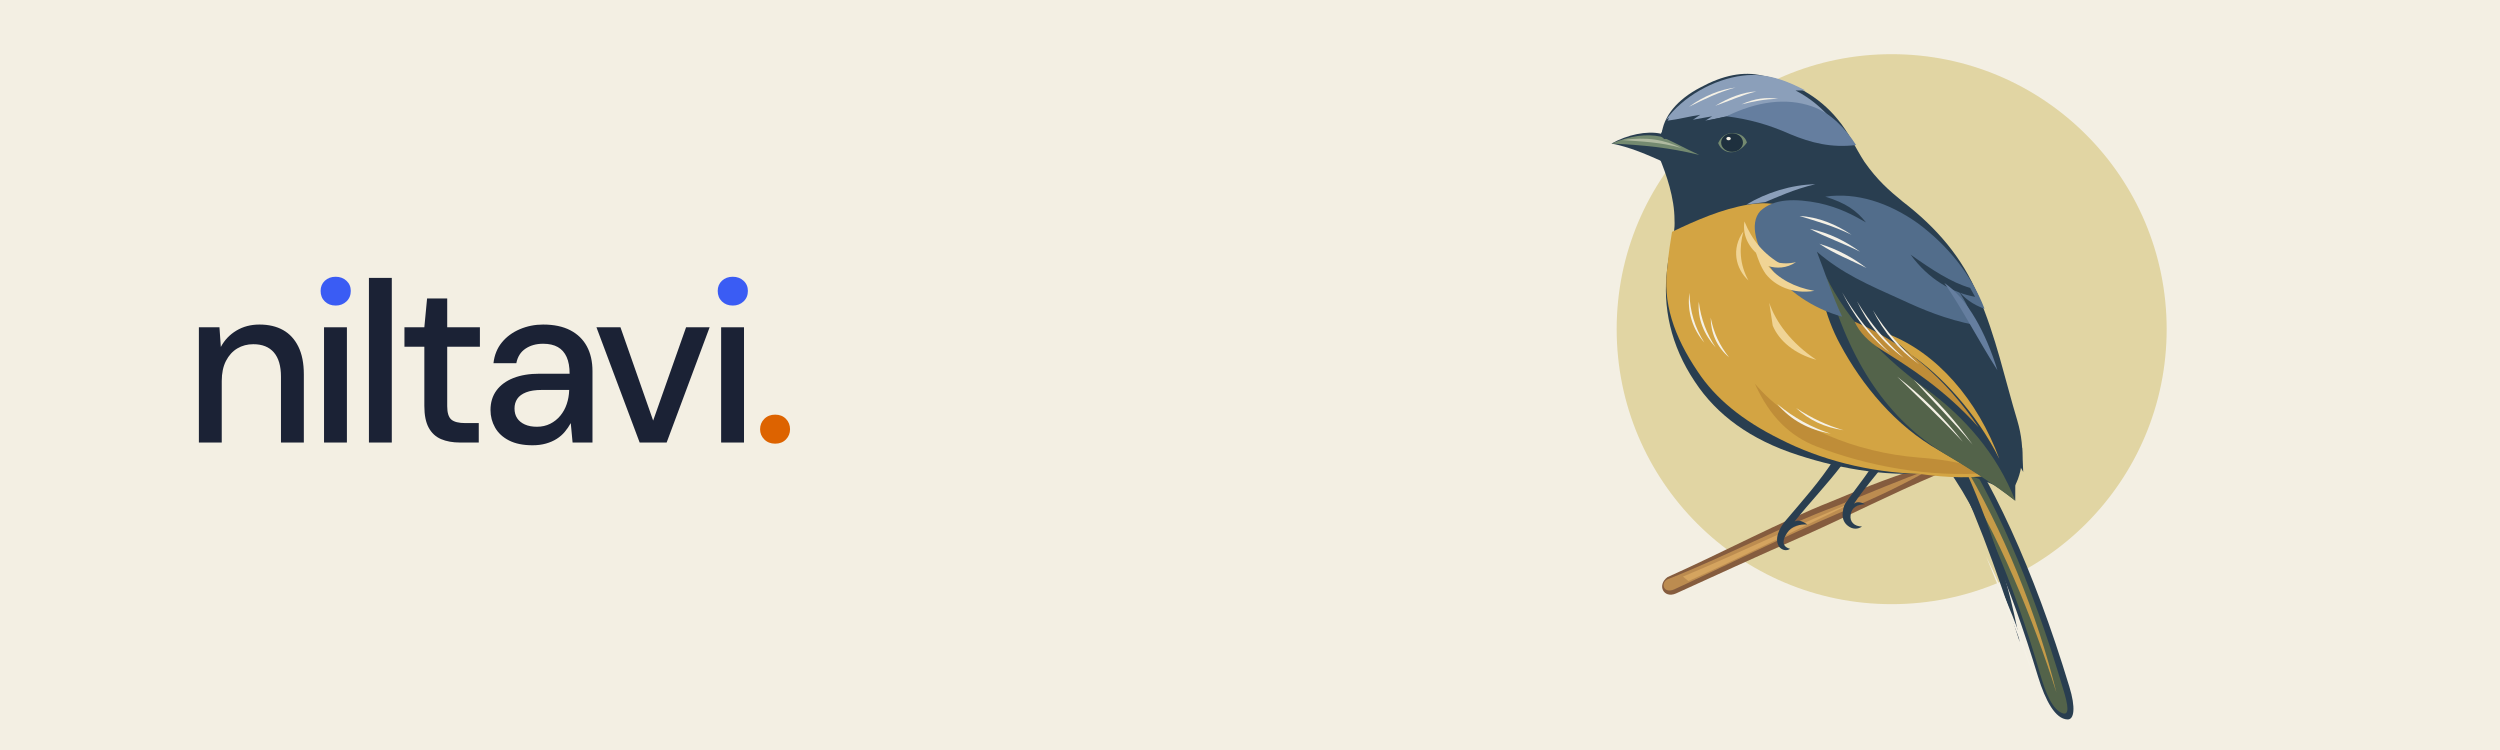
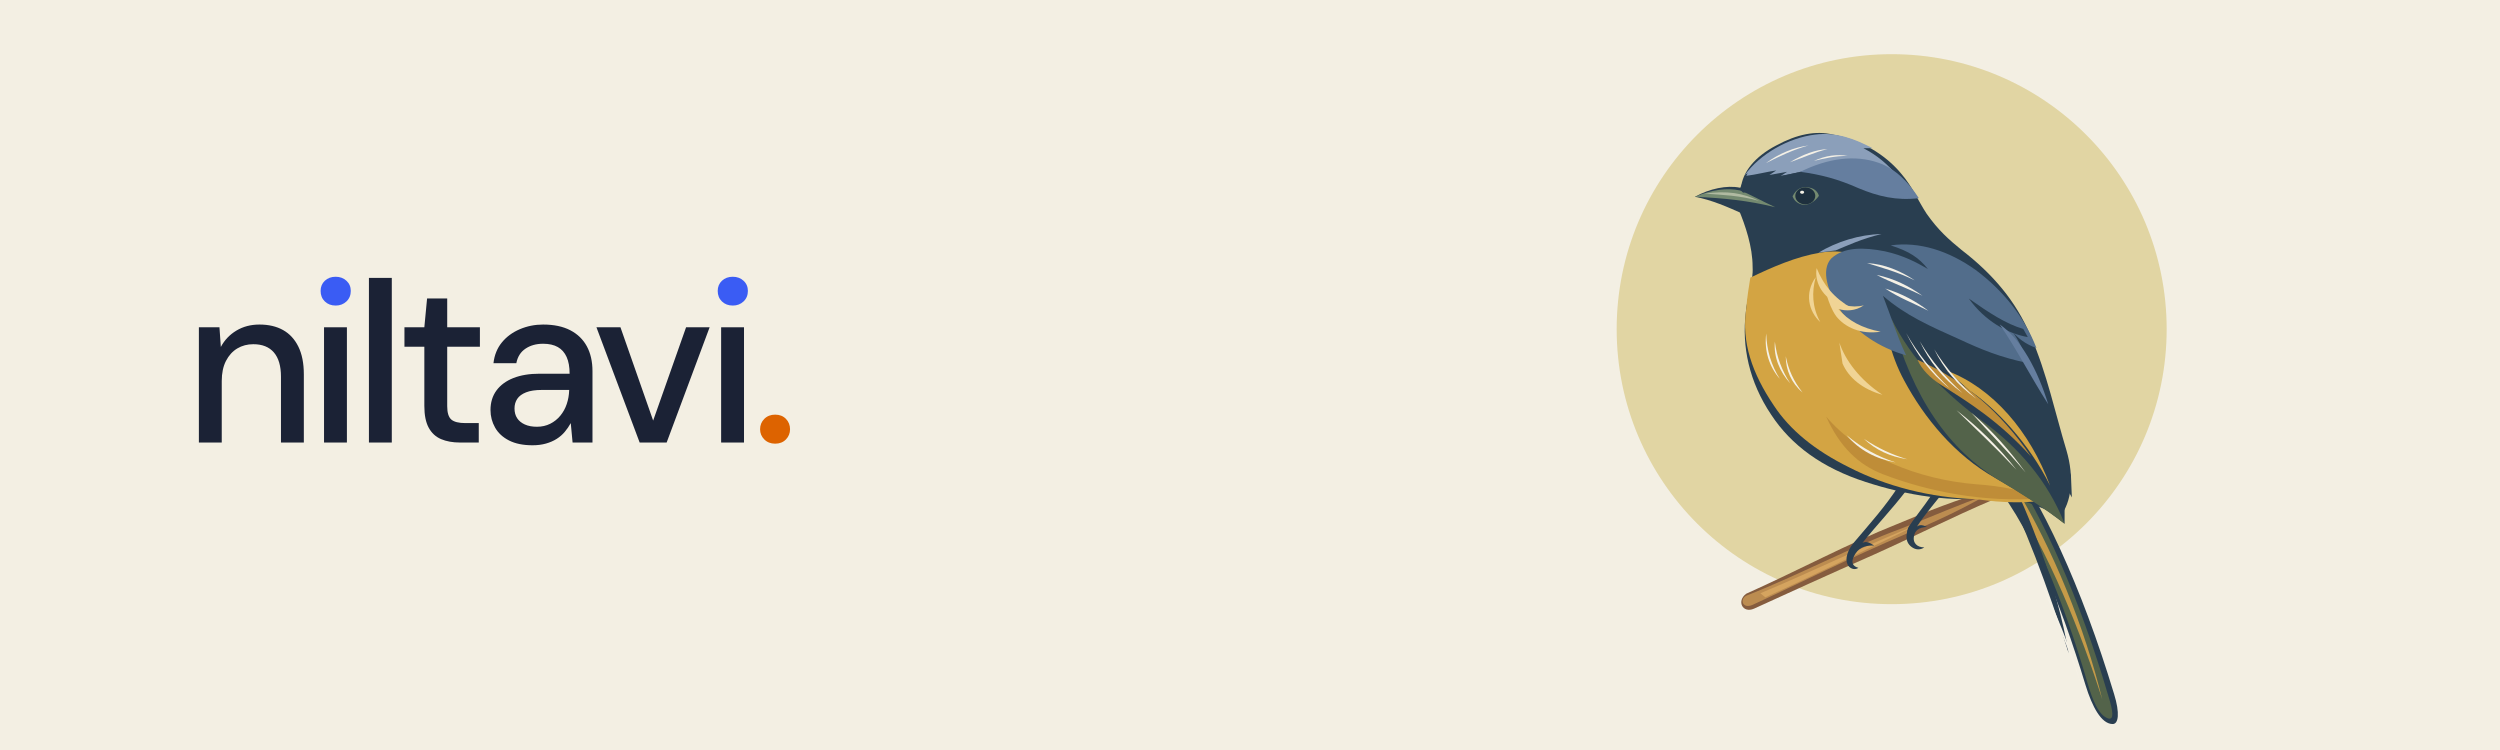
<svg xmlns="http://www.w3.org/2000/svg" viewBox="0 0 1200 360" width="1200" height="360" role="img" aria-labelledby="title desc">
  <rect width="1200" height="360" fill="#f3efe3" />
  <circle cx="908" cy="158" r="132" fill="#e1d5a3" />
  <svg x="88" y="119" width="300" height="110" viewBox="0 0 82 30">
    <g transform="translate(0 25.5) scale(1 -1)">
      <path fill="#1B2235" d="M2.04 0L2.04 15.12L4.74 15.12L4.92 12.54L4.92 12.54Q5.64 13.89 6.96 14.685Q8.28 15.48 9.99 15.48Q11.79 15.48 13.08 14.76Q14.37 14.04 15.09 12.585Q15.81 11.13 15.81 8.94L15.81 0L12.81 0L12.81 8.64Q12.81 10.74 11.88 11.82Q10.95 12.9 9.18 12.9Q8.01 12.9 7.08 12.345Q6.15 11.79 5.595 10.71Q5.04 9.63 5.04 8.07L5.04 0Z" />
      <path fill="#1B2235" d="M18.46 0L18.46 15.12L21.46 15.12L21.46 0Z" />
      <path fill="#3A5CF4" d="M19.99 17.97Q19.12 17.97 18.565 18.51Q18.01 19.05 18.01 19.89Q18.01 20.7 18.565 21.225Q19.12 21.75 19.99 21.75Q20.83 21.75 21.4 21.225Q21.97 20.7 21.97 19.89Q21.97 19.05 21.4 18.51Q20.83 17.97 19.99 17.97Z" />
      <path fill="#1B2235" d="M24.35 0L24.35 21.6L27.35 21.6L27.35 0Z" />
      <path fill="#1B2235" d="M36.3 0Q34.86 0 33.81 0.45Q32.76 0.9 32.19 1.95Q31.62 3 31.62 4.8L31.62 12.57L29.01 12.57L29.01 15.12L31.62 15.12L31.98 18.9L34.62 18.9L34.62 15.12L38.91 15.12L38.91 12.57L34.62 12.57L34.62 4.77Q34.62 3.48 35.16 3.015Q35.7 2.55 37.02 2.55L38.76 2.55L38.76 0Z" />
      <path fill="#1B2235" d="M45.82 -0.36Q43.96 -0.36 42.73 0.27Q41.5 0.9 40.9 1.965Q40.3 3.03 40.3 4.26Q40.3 5.76 41.08 6.825Q41.86 7.89 43.3 8.46Q44.74 9.03 46.75 9.03L50.68 9.03Q50.68 10.35 50.29 11.22Q49.9 12.09 49.135 12.525Q48.37 12.96 47.2 12.96Q45.85 12.96 44.89 12.315Q43.93 11.67 43.69 10.41L40.69 10.41Q40.87 12 41.785 13.125Q42.7 14.25 44.14 14.865Q45.58 15.48 47.2 15.48Q49.33 15.48 50.77 14.73Q52.21 13.98 52.945 12.615Q53.68 11.25 53.68 9.36L53.68 0L51.07 0L50.83 2.55L50.83 2.55Q50.5 1.95 50.05 1.41Q49.6 0.87 48.985 0.48Q48.37 0.09 47.575 -0.135Q46.78 -0.36 45.82 -0.36ZM46.39 2.07Q47.35 2.07 48.13 2.46Q48.91 2.85 49.465 3.525Q50.02 4.2 50.305 5.055Q50.59 5.91 50.62 6.81L50.62 6.9L47.05 6.9Q45.76 6.9 44.965 6.585Q44.17 6.27 43.81 5.73Q43.45 5.19 43.45 4.47Q43.45 3.72 43.795 3.195Q44.14 2.67 44.8 2.37Q45.46 2.07 46.39 2.07Z" />
      <path fill="#1B2235" d="M59.87 0L54.2 15.12L57.35 15.12L61.64 2.88L61.64 2.88L65.96 15.12L69.05 15.12L63.41 0Z" />
      <path fill="#1B2235" d="M70.56 0L70.56 15.12L73.56 15.12L73.56 0Z" />
      <path fill="#3A5CF4" d="M72.09 17.97Q71.22 17.97 70.665 18.51Q70.11 19.05 70.11 19.89Q70.11 20.7 70.665 21.225Q71.22 21.75 72.09 21.75Q72.93 21.75 73.5 21.225Q74.07 20.7 74.07 19.89Q74.07 19.05 73.5 18.51Q72.93 17.97 72.09 17.97Z" />
      <path fill="#DD6300" d="M77.65 -0.15Q76.78 -0.15 76.225 0.405Q75.67 0.96 75.67 1.74Q75.67 2.55 76.225 3.105Q76.78 3.66 77.65 3.66Q78.52 3.66 79.06 3.105Q79.6 2.55 79.6 1.74Q79.6 0.96 79.06 0.405Q78.52 -0.15 77.65 -0.15Z" />
    </g>
  </svg>
-   <svg x="759" y="7" width="255" height="350" viewBox="0 0 1071 1468">
+   <svg x="800" y="38" width="234" height="320" viewBox="0 0 1071 1468">
    <g id="art-perch">
      <path d="M174 1133C286 1083 402 1021 503 981C577 950 640 925 705 907L720 925C626 965 542 1008 455 1047C355 1091 259 1135 191 1166C166 1177 152 1149 174 1133Z" fill="#855c3e" />
      <path d="M175 1137C290 1092 405 1030 514 990C584 963 646 935 703 916C654 944 595 973 531 999C402 1054 285 1113 187 1158C165 1167 159 1144 175 1137Z" fill="#bc8c50" />
      <path d="M205 1132C316 1086 442 1024 558 978C433 1038 318 1095 216 1141Z" fill="#d5a45f" />
    </g>
    <g class="bird-tail">
      <path d="M737 811C824 927 912 1116 984 1354C997 1396 994 1421 980 1420C956 1419 936 1383 921 1334C865 1149 793 969 706 874Z" fill="#293e50" />
      <path d="M747 842C829 966 908 1143 971 1357C983 1395 983 1410 972 1408C950 1402 936 1366 925 1328C872 1145 799 970 731 882Z" fill="#53634a" />
      <path d="M766 897C851 1038 919 1207 958 1366C913 1224 841 1041 750 905Z" fill="#c69b48" />
      <path d="M727 864C788 982 837 1116 884 1264C858 1114 797 957 749 864Z" fill="#293e50" />
    </g>
    <g id="art-feet" fill="#293e50">
      <path d="M510 895C482 939 446 979 413 1018C398 1035 389 1057 399 1072C405 1079 414 1081 421 1076C402 1071 407 1056 415 1044C424 1030 441 1026 456 1027C442 1018 437 1018 430 1021C461 982 495 947 527 905Z" />
      <path d="M599 889C580 922 556 951 539 975C523 998 523 1019 538 1030C547 1037 558 1037 566 1031C550 1031 541 1021 543 1008C545 993 555 987 572 986C560 980 554 982 550 985C569 956 592 930 614 902Z" />
      <path d="M418 1020C407 1026 404 1037 405 1047C408 1034 415 1027 429 1024Z" />
      <path d="M542 976C531 982 527 993 529 1003C533 989 538 983 549 981Z" />
    </g>
    <path d="M162 242C165 204 194 170 240 146C286 121 327 113 365 122C425 133 480 165 516 209C540 237 552 267 571 296C597 333 620 353 648 376C717 429 768 489 800 565C836 647 855 738 879 817C897 878 890 932 865 963C817 939 777 922 728 920C628 934 526 916 437 887C341 856 273 806 229 739C180 666 164 588 173 514C176 477 190 447 188 413C188 369 172 322 157 286L147 257Z" fill="#293e50" />
    <path d="M183 437C231 414 283 391 337 382C363 378 387 378 407 386C431 438 472 480 514 526C576 595 632 660 697 728C763 797 818 863 843 925C796 935 737 933 682 925C579 922 481 896 401 855C324 817 270 772 235 719C187 648 163 579 174 505C176 479 180 456 183 437Z" fill="#d3a443" />
    <path d="M350 743C424 831 555 882 680 892C737 896 787 906 824 923C698 933 574 908 475 870C421 849 380 810 350 743Z" fill="#bf8d38" />
    <path d="M171 211C204 165 267 129 326 122C373 116 414 132 452 152L432 152C463 168 487 189 507 213C453 187 403 184 354 191C297 200 235 224 171 220L177 207Z" fill="#8b9fba" />
    <path d="M293 204C354 174 413 166 465 184C503 197 533 229 554 262C505 268 464 258 421 240C376 220 338 210 293 204Z" fill="#657e9f" />
    <path d="M173 213C197 210 219 204 240 201L225 211L264 204L250 213L291 205L273 217C323 211 372 221 410 241C356 231 315 248 280 264C236 281 199 279 171 263L158 245Z" fill="#293e50" />
    <path d="M333 382C373 358 423 342 472 341C429 351 393 368 371 377Z" fill="#8b9fba" />
    <path d="M473 451C504 493 526 525 573 551C619 577 672 591 719 623C792 674 846 758 875 866L875 979C833 945 778 910 722 878C633 828 566 746 522 664C491 607 474 538 473 451Z" fill="#293e50" />
    <path d="M493 526C538 619 613 694 697 755C772 810 838 884 875 979C828 943 779 912 730 883C622 816 541 706 493 526Z" fill="#53634a" />
    <path d="M715 622C794 678 849 760 889 873L891 921C855 855 824 811 787 774C764 752 738 734 716 718C754 745 792 770 825 801C789 729 756 666 715 622Z" fill="#293e50" />
    <path d="M361 395C389 369 433 370 479 379C520 388 548 403 574 418C554 393 533 379 492 366C555 357 620 378 679 420C738 464 786 522 813 592C790 584 772 571 759 554C776 578 786 601 794 625C734 613 689 594 646 574C577 543 526 521 475 477C493 523 506 566 526 608C468 592 414 556 382 510C353 469 338 420 361 395Z" fill="#526d8b" />
    <path d="M664 483C708 514 746 539 784 550L794 568C749 560 700 533 664 483Z" fill="#293e50" />
    <path d="M732 540C779 572 816 641 839 716C799 653 768 592 732 540Z" fill="#657e9f" />
    <path d="M551 618C650 660 735 733 801 831C731 753 660 709 604 674C579 658 561 640 551 618Z" fill="#bf8d38" />
    <path d="M616 642C717 680 799 776 843 895C797 802 723 724 665 685Z" fill="#d3a443" />
    <path d="M329 416C324 447 341 475 368 491C380 498 392 502 406 504C367 482 344 453 329 416Z" fill="#f0d495" />
    <path d="M327 436C302 471 311 511 337 535C319 502 318 469 327 436Z" fill="#f0d495" />
    <path d="M352 478C377 497 405 505 433 498C414 511 393 511 377 506C397 531 430 549 470 556C426 563 391 546 372 522C362 508 356 491 352 478Z" fill="#f0d495" />
    <path d="M379 580C392 619 424 662 474 695C430 683 399 657 386 626Z" fill="#f0d495" />
    <g fill="#f5f1e6">
      <path d="M217 185C247 163 280 150 311 146C278 155 249 169 217 185Z" />
      <path d="M270 183C298 166 327 155 353 154C324 161 299 173 270 183Z" />
      <path d="M323 180C349 168 374 165 397 169C370 169 348 174 323 180Z" />
      <path d="M440 405C478 407 514 422 545 443C506 424 475 416 440 405Z" />
      <path d="M461 431C500 439 533 456 562 477C526 459 493 448 461 431Z" />
      <path d="M480 461C517 472 549 490 575 510C542 493 511 482 480 461Z" />
      <path d="M526 559C552 605 586 646 622 681C578 646 549 605 526 559Z" />
      <path d="M556 577C582 621 614 658 650 691C607 660 577 621 556 577Z" />
      <path d="M588 595C614 637 646 673 681 704C639 674 609 638 588 595Z" />
      <path d="M637 729C686 767 730 810 769 860C719 807 682 773 637 729Z" />
      <path d="M670 735C716 774 756 820 789 866C748 817 709 779 670 735Z" />
      <path d="M218 560C219 597 229 630 248 660C225 634 213 598 218 560Z" />
      <path d="M237 578C241 612 253 643 271 670C248 645 234 612 237 578Z" />
      <path d="M261 610C267 641 279 666 298 690C273 669 261 640 261 610Z" />
      <path d="M395 784C430 813 464 831 503 844C459 836 423 817 395 784Z" />
      <path d="M433 792C465 813 495 827 529 837C490 831 460 817 433 792Z" />
      <path d="M816 1091C855 1171 887 1250 911 1331C882 1250 849 1173 816 1091Z" />
    </g>
    <g id="art-face">
      <path d="M160 239C132 233 93 241 61 259C98 266 132 281 170 298L240 282C209 265 183 250 160 239Z" fill="#293e50" />
      <path d="M61 259C99 243 132 239 160 245C182 253 207 268 238 282C177 267 125 262 61 259Z" fill="#748a70" />
      <path d="M82 252C133 245 167 251 202 268C159 256 123 255 82 252Z" fill="#b0baa1" />
      <path d="M159 241C169 240 180 242 187 246L167 250Z" fill="#293e50" />
      <g class="bird-eye">
        <path d="M276 258C284 241 298 235 314 239C325 241 332 249 334 257C324 271 310 279 296 276C285 273 279 266 276 258Z" fill="#748a70" />
        <ellipse cx="304" cy="257" rx="22" ry="18.7" fill="#1e303e" />
        <ellipse cx="297" cy="249" rx="4.5" ry="3.4" fill="#f5f1e6" />
      </g>
    </g>
  </svg>
</svg>
